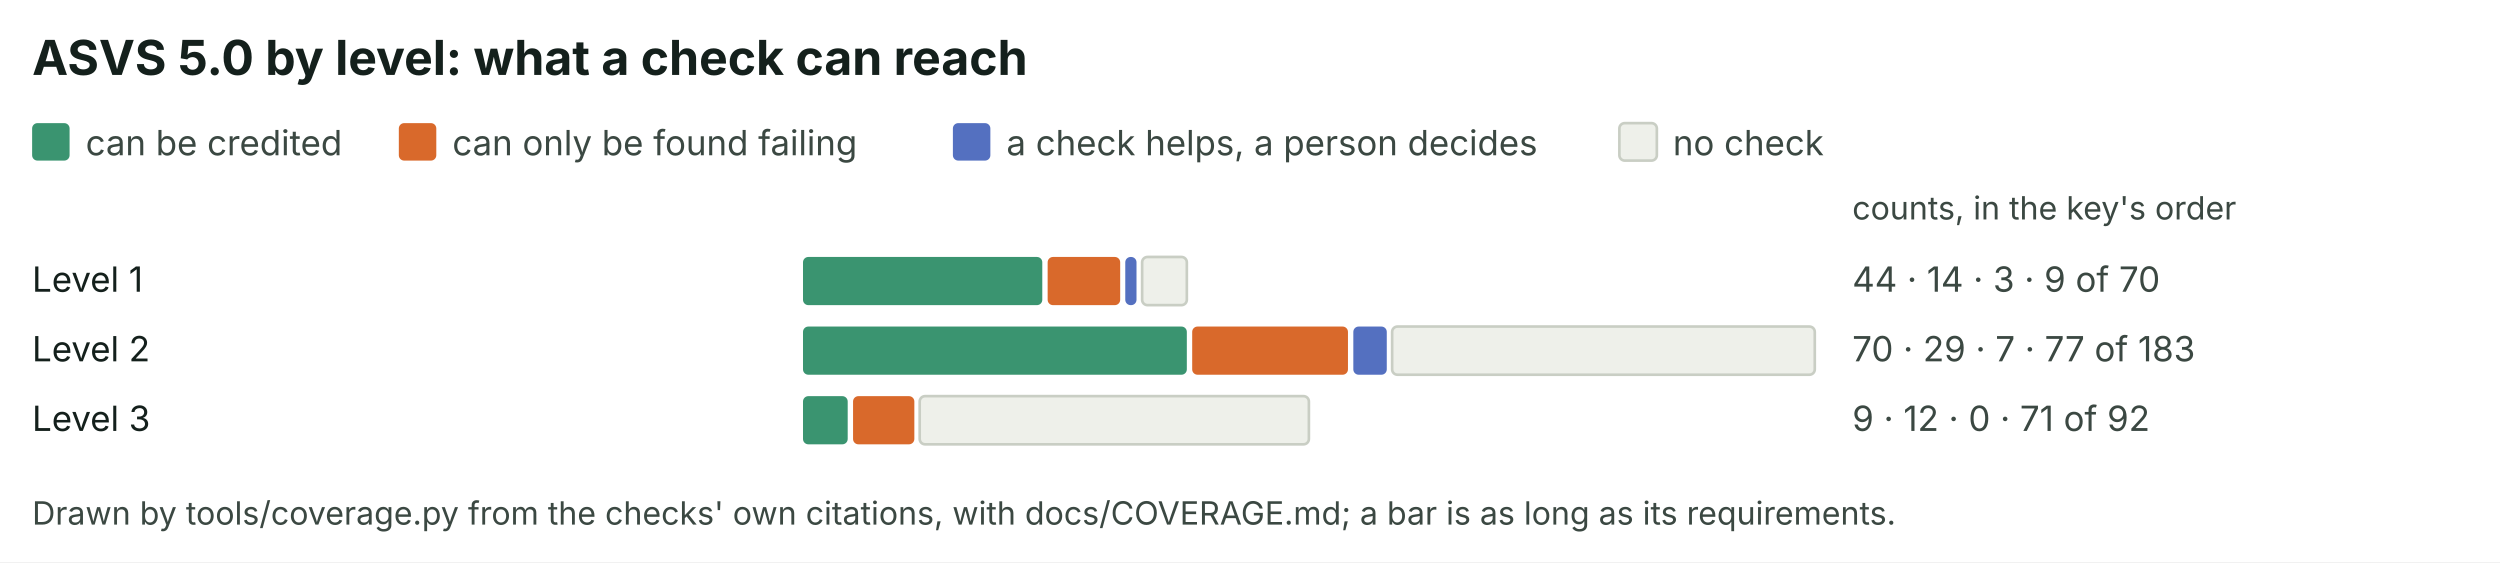
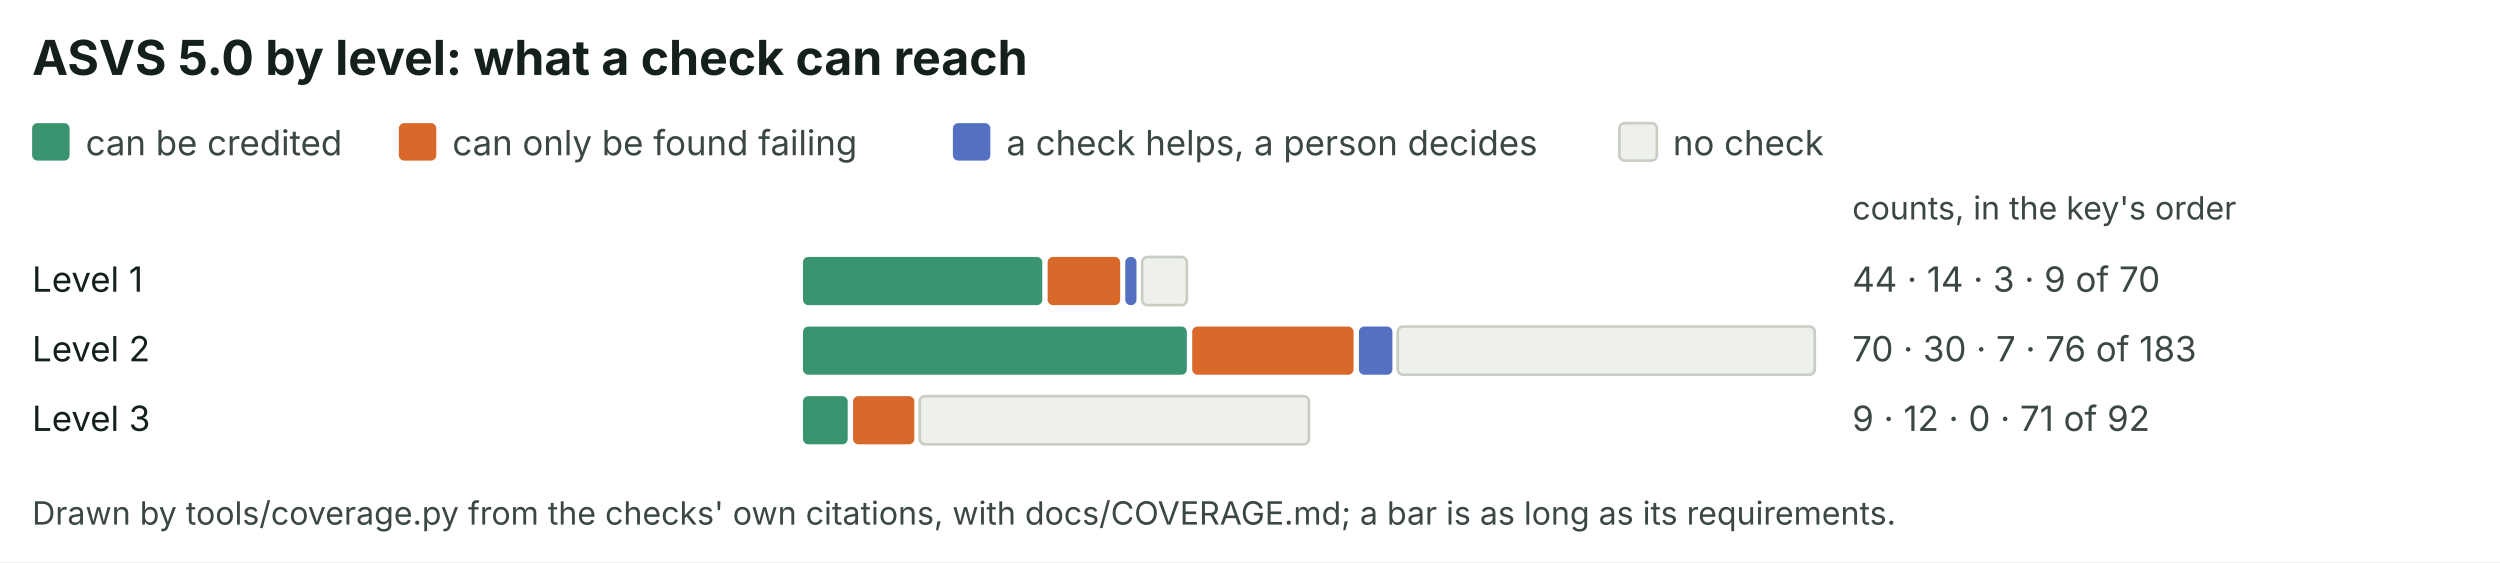
<svg xmlns="http://www.w3.org/2000/svg" viewBox="0 0 934 210" width="934" height="210" role="img" aria-labelledby="t d" font-family="Atkinson Hyperlegible, -apple-system, Segoe UI, sans-serif">
  <style>.bg{fill:#FFFFFF}.ink{fill:#14201C}.soft{fill:#3B4842}.none{fill:#EEF0EA;stroke:#C9CEC4}@media (prefers-color-scheme: dark){.bg{fill:#14201C}.ink{fill:#F3F4EF}.soft{fill:#C9CEC4}.none{fill:#182A23;stroke:#3B4842}}</style>
  <rect class="bg" width="934" height="210" />
  <text class="ink" x="12" y="28" font-size="18" font-weight="700">ASVS 5.0 by level: what a check can reach</text>
  <rect fill="#3A9470" x="12" y="46" width="14" height="14" rx="2" />
  <text class="soft" x="32" y="58" font-size="13">can be credited</text>
  <rect fill="#D9692B" x="149" y="46" width="14" height="14" rx="2" />
  <text class="soft" x="169" y="58" font-size="13">can only be found failing</text>
  <rect fill="#5470C0" x="356" y="46" width="14" height="14" rx="2" />
  <text class="soft" x="376" y="58" font-size="13">a check helps, a person decides</text>
  <rect class="none" x="605" y="46" width="14" height="14" rx="2" />
  <text class="soft" x="625" y="58" font-size="13">no check</text>
  <text class="soft" x="692" y="82" font-size="12">counts, in the key's order</text>
  <text class="ink" x="12" y="109" font-size="13">Level 1</text>
  <rect fill="#3A9470" x="300.0" y="96" width="89.4" height="18" rx="2" />
  <rect fill="#D9692B" x="391.4" y="96" width="27.1" height="18" rx="2" />
  <rect fill="#5470C0" x="420.4" y="96" width="4.2" height="18" rx="2" />
  <rect class="none" x="426.7" y="96" width="16.7" height="18" rx="2" />
  <text class="soft" x="692" y="109" font-size="13">44 · 14 · 3 · 9  of 70</text>
  <text class="ink" x="12" y="135" font-size="13">Level 2</text>
  <rect fill="#3A9470" x="300.0" y="122" width="143.4" height="18" rx="2" />
-   <rect fill="#D9692B" x="445.4" y="122" width="58.2" height="18" rx="2" />
-   <rect fill="#5470C0" x="505.6" y="122" width="12.5" height="18" rx="2" />
-   <rect class="none" x="520.1" y="122" width="157.9" height="18" rx="2" />
-   <text class="soft" x="692" y="135" font-size="13">70 · 29 · 7 · 77  of 183</text>
+   <rect fill="#D9692B" x="445.4" y="122" width="60.3" height="18" rx="2" />
+   <rect fill="#5470C0" x="507.7" y="122" width="12.5" height="18" rx="2" />
+   <rect class="none" x="522.2" y="122" width="155.8" height="18" rx="2" />
+   <text class="soft" x="692" y="135" font-size="13">70 · 30 · 7 · 76  of 183</text>
  <text class="ink" x="12" y="161" font-size="13">Level 3</text>
  <rect fill="#3A9470" x="300.0" y="148" width="16.7" height="18" rx="2" />
  <rect fill="#D9692B" x="318.7" y="148" width="22.9" height="18" rx="2" />
  <rect class="none" x="343.6" y="148" width="145.4" height="18" rx="2" />
  <text class="soft" x="692" y="161" font-size="13">9 · 12 · 0 · 71  of 92</text>
  <text class="soft" x="12" y="196" font-size="12">Drawn by tools/coverage.py from the checks' own citations, with docs/COVERAGE.md; a bar is as long as its requirements.</text>
</svg>
